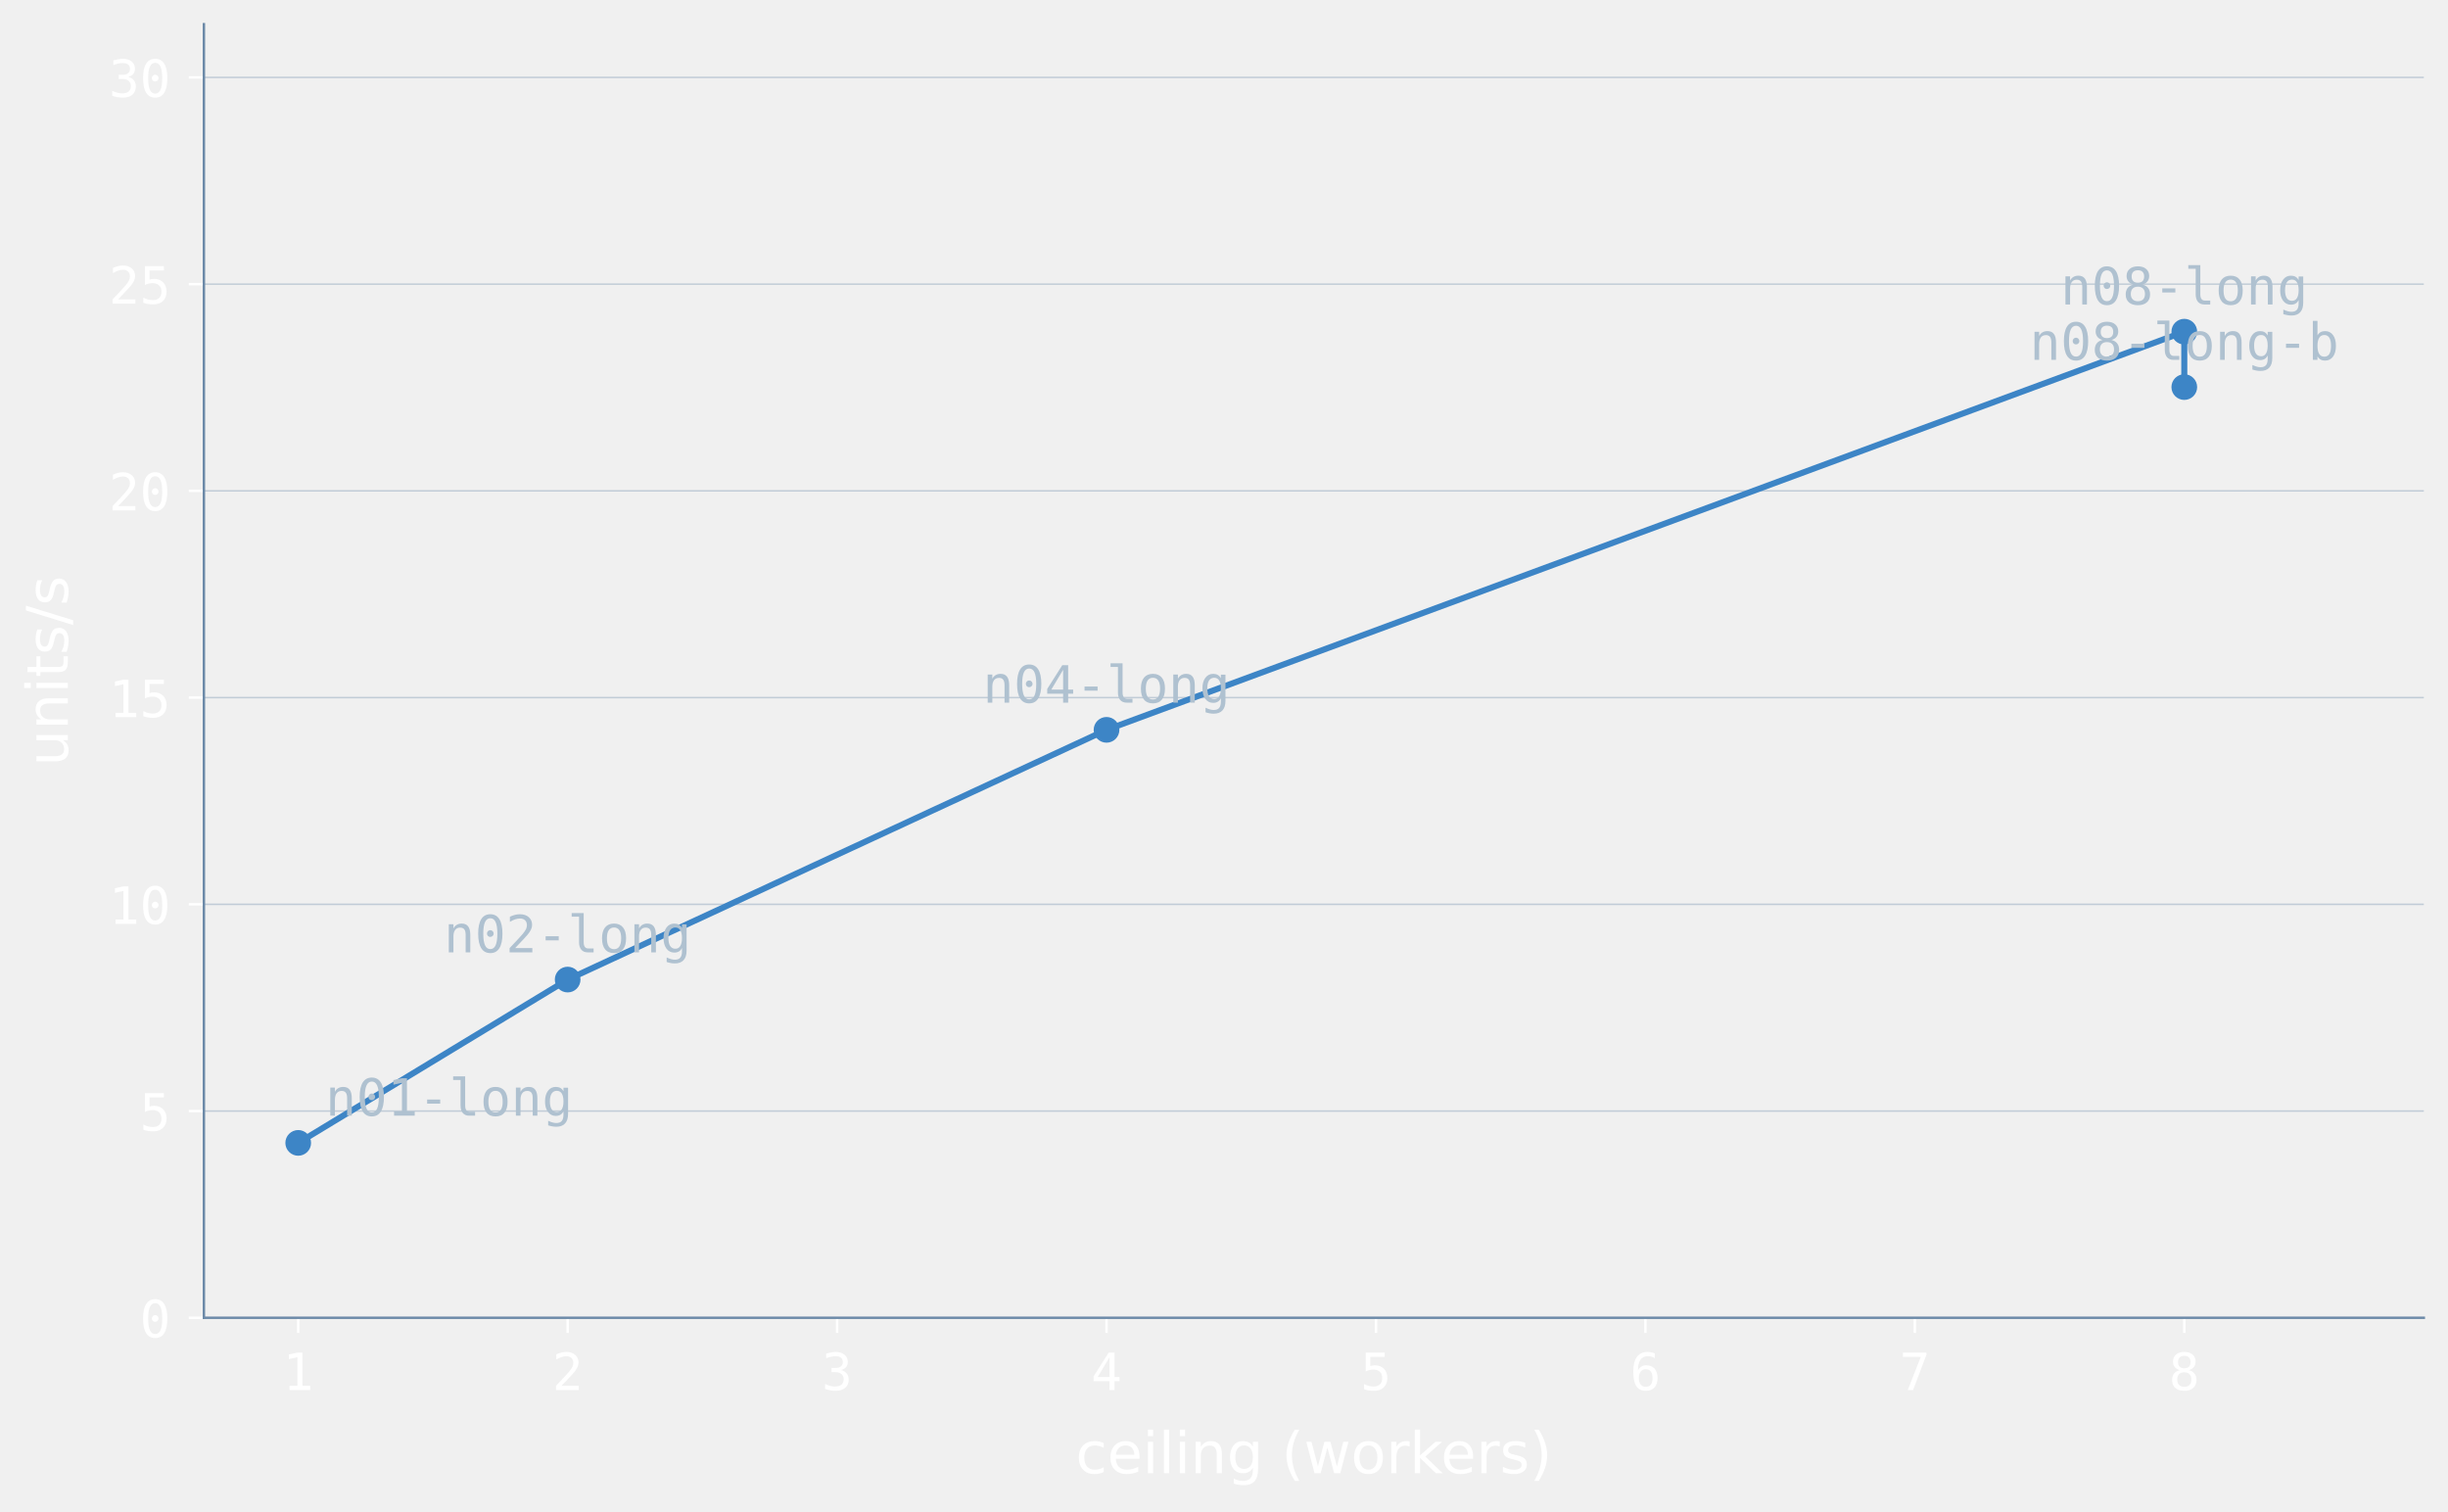
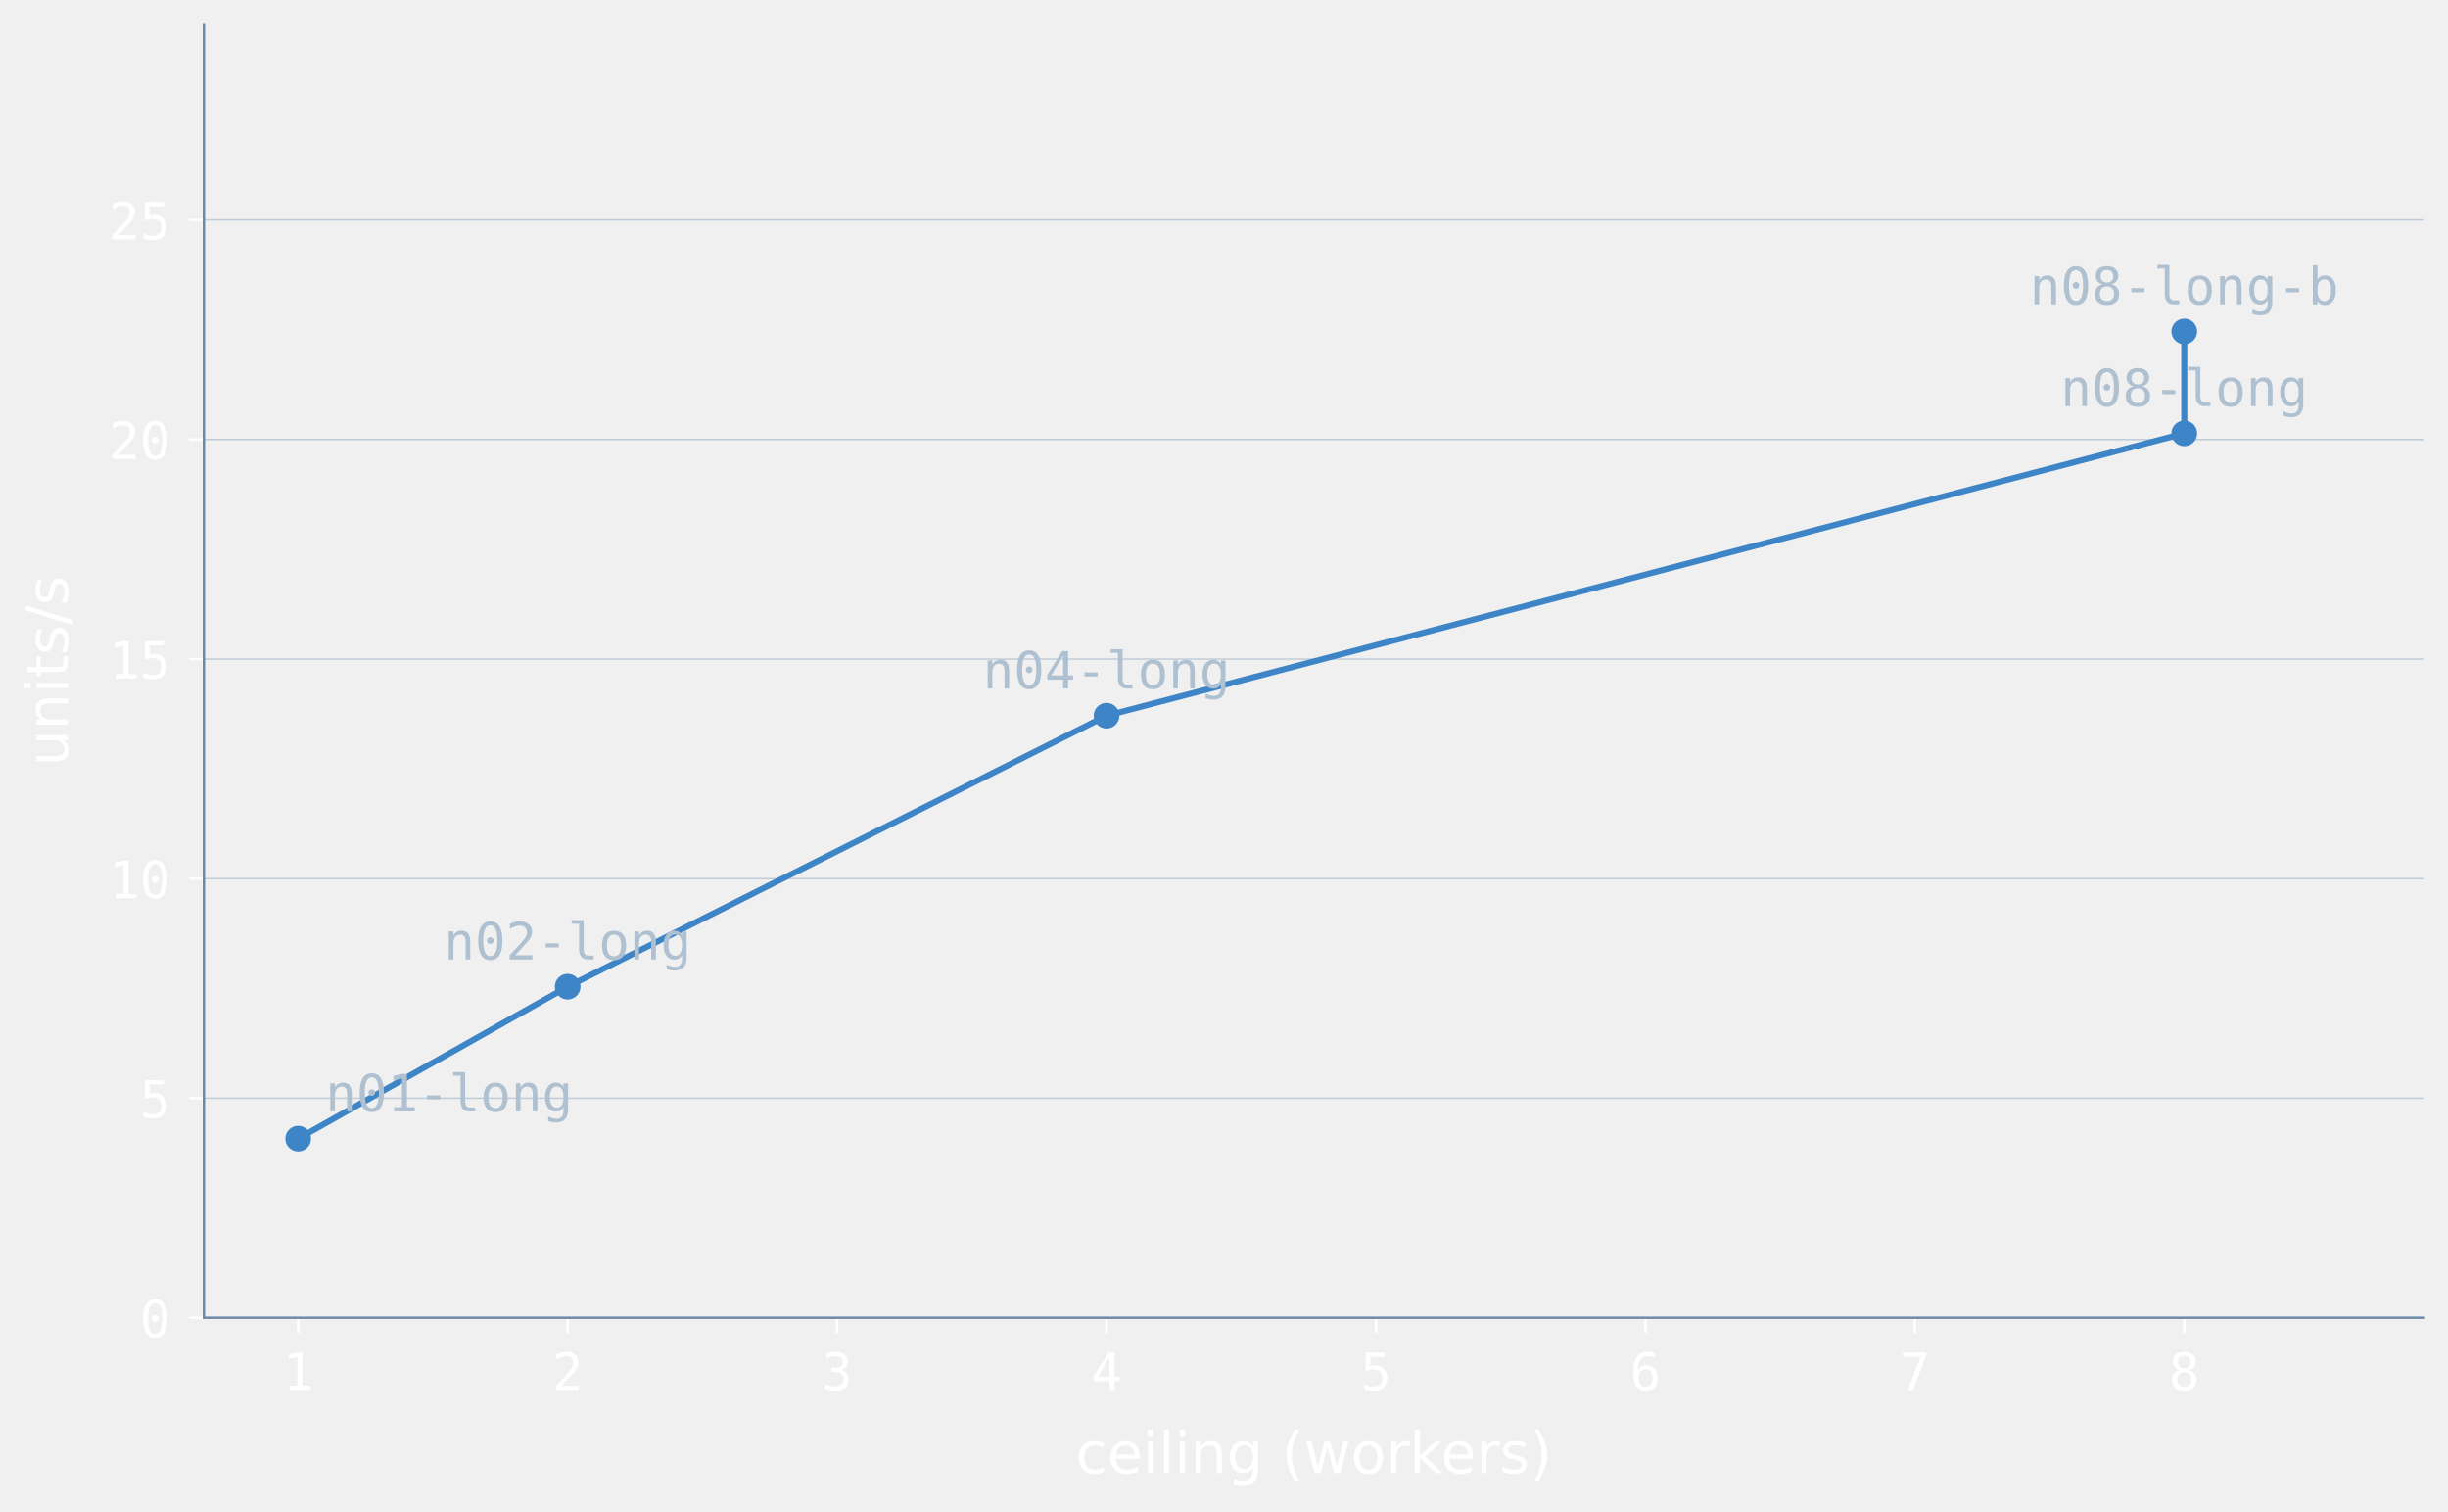
<svg xmlns="http://www.w3.org/2000/svg" xmlns:xlink="http://www.w3.org/1999/xlink" width="1620pt" height="1000pt" viewBox="0 0 1620 1000" version="1.1">
  <defs>
    <style type="text/css">*{stroke-linejoin: round; stroke-linecap: butt}</style>
  </defs>
  <g id="figure_1">
    <g id="patch_1">
      <path d="M 0 1000  L 1620 1000  L 1620 0  L 0 0  L 0 1000  z " style="fill: none" />
    </g>
    <g id="axes_1">
      <g id="patch_2">
        <path d="M 134.941 871.997  L 1604 871.997  L 1604 16  L 134.941 16  L 134.941 871.997  z " style="fill: none" />
      </g>
      <g id="matplotlib.axis_1">
        <g id="xtick_1">
          <g id="line2d_1">
            <defs>
              <path id="mb8e4c66821" d="M 0 0  L 0 10  " style="stroke: #ffffff; stroke-width: 1.6" />
            </defs>
            <g>
              <use xlink:href="#mb8e4c66821" x="197.348" y="871.997" style="fill: #ffffff; stroke: #ffffff; stroke-width: 1.6" />
            </g>
          </g>
          <g id="text_1">
            <text style="font-size: 34px; font-family: 'IBM Plex Mono', 'DejaVu Sans Mono', 'Bitstream Vera Sans Mono', 'Computer Modern Typewriter', 'Andale Mono', 'Nimbus Mono L', 'Courier New', 'Courier', 'Fixed', 'Terminal', monospace; text-anchor: middle; fill: #ffffff" x="197.348" y="919.829" transform="rotate(-0 197.348 919.8291)">1</text>
          </g>
        </g>
        <g id="xtick_2">
          <g id="line2d_2">
            <g>
              <use xlink:href="#mb8e4c66821" x="375.654" y="871.997" style="fill: #ffffff; stroke: #ffffff; stroke-width: 1.6" />
            </g>
          </g>
          <g id="text_2">
            <text style="font-size: 34px; font-family: 'IBM Plex Mono', 'DejaVu Sans Mono', 'Bitstream Vera Sans Mono', 'Computer Modern Typewriter', 'Andale Mono', 'Nimbus Mono L', 'Courier New', 'Courier', 'Fixed', 'Terminal', monospace; text-anchor: middle; fill: #ffffff" x="375.654" y="919.829" transform="rotate(-0 375.6535 919.8291)">2</text>
          </g>
        </g>
        <g id="xtick_3">
          <g id="line2d_3">
            <g>
              <use xlink:href="#mb8e4c66821" x="553.959" y="871.997" style="fill: #ffffff; stroke: #ffffff; stroke-width: 1.6" />
            </g>
          </g>
          <g id="text_3">
            <text style="font-size: 34px; font-family: 'IBM Plex Mono', 'DejaVu Sans Mono', 'Bitstream Vera Sans Mono', 'Computer Modern Typewriter', 'Andale Mono', 'Nimbus Mono L', 'Courier New', 'Courier', 'Fixed', 'Terminal', monospace; text-anchor: middle; fill: #ffffff" x="553.959" y="919.829" transform="rotate(-0 553.959 919.8291)">3</text>
          </g>
        </g>
        <g id="xtick_4">
          <g id="line2d_4">
            <g>
              <use xlink:href="#mb8e4c66821" x="732.264" y="871.997" style="fill: #ffffff; stroke: #ffffff; stroke-width: 1.6" />
            </g>
          </g>
          <g id="text_4">
            <text style="font-size: 34px; font-family: 'IBM Plex Mono', 'DejaVu Sans Mono', 'Bitstream Vera Sans Mono', 'Computer Modern Typewriter', 'Andale Mono', 'Nimbus Mono L', 'Courier New', 'Courier', 'Fixed', 'Terminal', monospace; text-anchor: middle; fill: #ffffff" x="732.264" y="919.829" transform="rotate(-0 732.2645 919.8291)">4</text>
          </g>
        </g>
        <g id="xtick_5">
          <g id="line2d_5">
            <g>
              <use xlink:href="#mb8e4c66821" x="910.57" y="871.997" style="fill: #ffffff; stroke: #ffffff; stroke-width: 1.6" />
            </g>
          </g>
          <g id="text_5">
            <text style="font-size: 34px; font-family: 'IBM Plex Mono', 'DejaVu Sans Mono', 'Bitstream Vera Sans Mono', 'Computer Modern Typewriter', 'Andale Mono', 'Nimbus Mono L', 'Courier New', 'Courier', 'Fixed', 'Terminal', monospace; text-anchor: middle; fill: #ffffff" x="910.57" y="919.829" transform="rotate(-0 910.57 919.8291)">5</text>
          </g>
        </g>
        <g id="xtick_6">
          <g id="line2d_6">
            <g>
              <use xlink:href="#mb8e4c66821" x="1088.875" y="871.997" style="fill: #ffffff; stroke: #ffffff; stroke-width: 1.6" />
            </g>
          </g>
          <g id="text_6">
            <text style="font-size: 34px; font-family: 'IBM Plex Mono', 'DejaVu Sans Mono', 'Bitstream Vera Sans Mono', 'Computer Modern Typewriter', 'Andale Mono', 'Nimbus Mono L', 'Courier New', 'Courier', 'Fixed', 'Terminal', monospace; text-anchor: middle; fill: #ffffff" x="1088.875" y="919.829" transform="rotate(-0 1088.875 919.8291)">6</text>
          </g>
        </g>
        <g id="xtick_7">
          <g id="line2d_7">
            <g>
              <use xlink:href="#mb8e4c66821" x="1267.181" y="871.997" style="fill: #ffffff; stroke: #ffffff; stroke-width: 1.6" />
            </g>
          </g>
          <g id="text_7">
            <text style="font-size: 34px; font-family: 'IBM Plex Mono', 'DejaVu Sans Mono', 'Bitstream Vera Sans Mono', 'Computer Modern Typewriter', 'Andale Mono', 'Nimbus Mono L', 'Courier New', 'Courier', 'Fixed', 'Terminal', monospace; text-anchor: middle; fill: #ffffff" x="1267.181" y="919.829" transform="rotate(-0 1267.181 919.8291)">7</text>
          </g>
        </g>
        <g id="xtick_8">
          <g id="line2d_8">
            <g>
              <use xlink:href="#mb8e4c66821" x="1445.486" y="871.997" style="fill: #ffffff; stroke: #ffffff; stroke-width: 1.6" />
            </g>
          </g>
          <g id="text_8">
            <text style="font-size: 34px; font-family: 'IBM Plex Mono', 'DejaVu Sans Mono', 'Bitstream Vera Sans Mono', 'Computer Modern Typewriter', 'Andale Mono', 'Nimbus Mono L', 'Courier New', 'Courier', 'Fixed', 'Terminal', monospace; text-anchor: middle; fill: #ffffff" x="1445.486" y="919.829" transform="rotate(-0 1445.486 919.8291)">8</text>
          </g>
        </g>
        <g id="text_9">
          <text style="font-size: 38px; font-family: 'Poppins', sans-serif, 'DejaVu Sans'; text-anchor: middle; fill: #ffffff" x="869.471" y="974.871" transform="rotate(-0 869.4705 974.8711)">ceiling  (workers)</text>
        </g>
      </g>
      <g id="matplotlib.axis_2">
        <g id="ytick_1">
          <g id="line2d_9">
-             <path d="M 134.941 871.997  L 1604 871.997  " clip-path="url(#pbddfeb69cb)" style="fill: none; stroke: #6c8aa8; stroke-opacity: 0.35; stroke-linecap: square" />
+             <path d="M 134.941 871.997  L 1604 871.997  " clip-path="url(#p165e059352)" style="fill: none; stroke: #6c8aa8; stroke-opacity: 0.35; stroke-linecap: square" />
          </g>
          <g id="line2d_10">
            <defs>
              <path id="m7a5e694007" d="M 0 0  L -10 0  " style="stroke: #ffffff; stroke-width: 1.6" />
            </defs>
            <g>
              <use xlink:href="#m7a5e694007" x="134.941" y="871.997" style="fill: #ffffff; stroke: #ffffff; stroke-width: 1.6" />
            </g>
          </g>
          <g id="text_10">
            <text style="font-size: 34px; font-family: 'IBM Plex Mono', 'DejaVu Sans Mono', 'Bitstream Vera Sans Mono', 'Computer Modern Typewriter', 'Andale Mono', 'Nimbus Mono L', 'Courier New', 'Courier', 'Fixed', 'Terminal', monospace; text-anchor: end; fill: #ffffff" x="112.941" y="884.913" transform="rotate(-0 112.9411 884.913)">0</text>
          </g>
        </g>
        <g id="ytick_2">
          <g id="line2d_11">
-             <path d="M 134.941 735.2  L 1604 735.2  " clip-path="url(#pbddfeb69cb)" style="fill: none; stroke: #6c8aa8; stroke-opacity: 0.35; stroke-linecap: square" />
+             <path d="M 134.941 726.704  L 1604 726.704  " clip-path="url(#p165e059352)" style="fill: none; stroke: #6c8aa8; stroke-opacity: 0.35; stroke-linecap: square" />
          </g>
          <g id="line2d_12">
            <g>
-               <use xlink:href="#m7a5e694007" x="134.941" y="735.2" style="fill: #ffffff; stroke: #ffffff; stroke-width: 1.6" />
+               <use xlink:href="#m7a5e694007" x="134.941" y="726.704" style="fill: #ffffff; stroke: #ffffff; stroke-width: 1.6" />
            </g>
          </g>
          <g id="text_11">
-             <text style="font-size: 34px; font-family: 'IBM Plex Mono', 'DejaVu Sans Mono', 'Bitstream Vera Sans Mono', 'Computer Modern Typewriter', 'Andale Mono', 'Nimbus Mono L', 'Courier New', 'Courier', 'Fixed', 'Terminal', monospace; text-anchor: end; fill: #ffffff" x="112.941" y="748.116" transform="rotate(-0 112.9411 748.1158)">5</text>
+             <text style="font-size: 34px; font-family: 'IBM Plex Mono', 'DejaVu Sans Mono', 'Bitstream Vera Sans Mono', 'Computer Modern Typewriter', 'Andale Mono', 'Nimbus Mono L', 'Courier New', 'Courier', 'Fixed', 'Terminal', monospace; text-anchor: end; fill: #ffffff" x="112.941" y="739.62" transform="rotate(-0 112.9411 739.6197)">5</text>
          </g>
        </g>
        <g id="ytick_3">
          <g id="line2d_13">
-             <path d="M 134.941 598.402  L 1604 598.402  " clip-path="url(#pbddfeb69cb)" style="fill: none; stroke: #6c8aa8; stroke-opacity: 0.35; stroke-linecap: square" />
+             <path d="M 134.941 581.41  L 1604 581.41  " clip-path="url(#p165e059352)" style="fill: none; stroke: #6c8aa8; stroke-opacity: 0.35; stroke-linecap: square" />
          </g>
          <g id="line2d_14">
            <g>
-               <use xlink:href="#m7a5e694007" x="134.941" y="598.402" style="fill: #ffffff; stroke: #ffffff; stroke-width: 1.6" />
+               <use xlink:href="#m7a5e694007" x="134.941" y="581.41" style="fill: #ffffff; stroke: #ffffff; stroke-width: 1.6" />
            </g>
          </g>
          <g id="text_12">
-             <text style="font-size: 34px; font-family: 'IBM Plex Mono', 'DejaVu Sans Mono', 'Bitstream Vera Sans Mono', 'Computer Modern Typewriter', 'Andale Mono', 'Nimbus Mono L', 'Courier New', 'Courier', 'Fixed', 'Terminal', monospace; text-anchor: end; fill: #ffffff" x="112.941" y="611.318" transform="rotate(-0 112.9411 611.3185)">10</text>
+             <text style="font-size: 34px; font-family: 'IBM Plex Mono', 'DejaVu Sans Mono', 'Bitstream Vera Sans Mono', 'Computer Modern Typewriter', 'Andale Mono', 'Nimbus Mono L', 'Courier New', 'Courier', 'Fixed', 'Terminal', monospace; text-anchor: end; fill: #ffffff" x="112.941" y="594.326" transform="rotate(-0 112.9411 594.3263)">10</text>
          </g>
        </g>
        <g id="ytick_4">
          <g id="line2d_15">
-             <path d="M 134.941 461.605  L 1604 461.605  " clip-path="url(#pbddfeb69cb)" style="fill: none; stroke: #6c8aa8; stroke-opacity: 0.35; stroke-linecap: square" />
+             <path d="M 134.941 436.117  L 1604 436.117  " clip-path="url(#p165e059352)" style="fill: none; stroke: #6c8aa8; stroke-opacity: 0.35; stroke-linecap: square" />
          </g>
          <g id="line2d_16">
            <g>
-               <use xlink:href="#m7a5e694007" x="134.941" y="461.605" style="fill: #ffffff; stroke: #ffffff; stroke-width: 1.6" />
+               <use xlink:href="#m7a5e694007" x="134.941" y="436.117" style="fill: #ffffff; stroke: #ffffff; stroke-width: 1.6" />
            </g>
          </g>
          <g id="text_13">
-             <text style="font-size: 34px; font-family: 'IBM Plex Mono', 'DejaVu Sans Mono', 'Bitstream Vera Sans Mono', 'Computer Modern Typewriter', 'Andale Mono', 'Nimbus Mono L', 'Courier New', 'Courier', 'Fixed', 'Terminal', monospace; text-anchor: end; fill: #ffffff" x="112.941" y="474.521" transform="rotate(-0 112.9411 474.5212)">15</text>
+             <text style="font-size: 34px; font-family: 'IBM Plex Mono', 'DejaVu Sans Mono', 'Bitstream Vera Sans Mono', 'Computer Modern Typewriter', 'Andale Mono', 'Nimbus Mono L', 'Courier New', 'Courier', 'Fixed', 'Terminal', monospace; text-anchor: end; fill: #ffffff" x="112.941" y="449.033" transform="rotate(-0 112.9411 449.0329)">15</text>
          </g>
        </g>
        <g id="ytick_5">
          <g id="line2d_17">
-             <path d="M 134.941 324.808  L 1604 324.808  " clip-path="url(#pbddfeb69cb)" style="fill: none; stroke: #6c8aa8; stroke-opacity: 0.35; stroke-linecap: square" />
+             <path d="M 134.941 290.824  L 1604 290.824  " clip-path="url(#p165e059352)" style="fill: none; stroke: #6c8aa8; stroke-opacity: 0.35; stroke-linecap: square" />
          </g>
          <g id="line2d_18">
            <g>
-               <use xlink:href="#m7a5e694007" x="134.941" y="324.808" style="fill: #ffffff; stroke: #ffffff; stroke-width: 1.6" />
+               <use xlink:href="#m7a5e694007" x="134.941" y="290.824" style="fill: #ffffff; stroke: #ffffff; stroke-width: 1.6" />
            </g>
          </g>
          <g id="text_14">
-             <text style="font-size: 34px; font-family: 'IBM Plex Mono', 'DejaVu Sans Mono', 'Bitstream Vera Sans Mono', 'Computer Modern Typewriter', 'Andale Mono', 'Nimbus Mono L', 'Courier New', 'Courier', 'Fixed', 'Terminal', monospace; text-anchor: end; fill: #ffffff" x="112.941" y="337.724" transform="rotate(-0 112.9411 337.7239)">20</text>
+             <text style="font-size: 34px; font-family: 'IBM Plex Mono', 'DejaVu Sans Mono', 'Bitstream Vera Sans Mono', 'Computer Modern Typewriter', 'Andale Mono', 'Nimbus Mono L', 'Courier New', 'Courier', 'Fixed', 'Terminal', monospace; text-anchor: end; fill: #ffffff" x="112.941" y="303.74" transform="rotate(-0 112.9411 303.7396)">20</text>
          </g>
        </g>
        <g id="ytick_6">
          <g id="line2d_19">
-             <path d="M 134.941 188.011  L 1604 188.011  " clip-path="url(#pbddfeb69cb)" style="fill: none; stroke: #6c8aa8; stroke-opacity: 0.35; stroke-linecap: square" />
+             <path d="M 134.941 145.53  L 1604 145.53  " clip-path="url(#p165e059352)" style="fill: none; stroke: #6c8aa8; stroke-opacity: 0.35; stroke-linecap: square" />
          </g>
          <g id="line2d_20">
            <g>
-               <use xlink:href="#m7a5e694007" x="134.941" y="188.011" style="fill: #ffffff; stroke: #ffffff; stroke-width: 1.6" />
+               <use xlink:href="#m7a5e694007" x="134.941" y="145.53" style="fill: #ffffff; stroke: #ffffff; stroke-width: 1.6" />
            </g>
          </g>
          <g id="text_15">
-             <text style="font-size: 34px; font-family: 'IBM Plex Mono', 'DejaVu Sans Mono', 'Bitstream Vera Sans Mono', 'Computer Modern Typewriter', 'Andale Mono', 'Nimbus Mono L', 'Courier New', 'Courier', 'Fixed', 'Terminal', monospace; text-anchor: end; fill: #ffffff" x="112.941" y="200.927" transform="rotate(-0 112.9411 200.9266)">25</text>
-           </g>
-         </g>
-         <g id="ytick_7">
-           <g id="line2d_21">
-             <path d="M 134.941 51.213  L 1604 51.213  " clip-path="url(#pbddfeb69cb)" style="fill: none; stroke: #6c8aa8; stroke-opacity: 0.35; stroke-linecap: square" />
-           </g>
-           <g id="line2d_22">
-             <g>
-               <use xlink:href="#m7a5e694007" x="134.941" y="51.213" style="fill: #ffffff; stroke: #ffffff; stroke-width: 1.6" />
-             </g>
-           </g>
-           <g id="text_16">
-             <text style="font-size: 34px; font-family: 'IBM Plex Mono', 'DejaVu Sans Mono', 'Bitstream Vera Sans Mono', 'Computer Modern Typewriter', 'Andale Mono', 'Nimbus Mono L', 'Courier New', 'Courier', 'Fixed', 'Terminal', monospace; text-anchor: end; fill: #ffffff" x="112.941" y="64.129" transform="rotate(-0 112.9411 64.12928)">30</text>
-           </g>
-         </g>
-         <g id="text_17">
+             <text style="font-size: 34px; font-family: 'IBM Plex Mono', 'DejaVu Sans Mono', 'Bitstream Vera Sans Mono', 'Computer Modern Typewriter', 'Andale Mono', 'Nimbus Mono L', 'Courier New', 'Courier', 'Fixed', 'Terminal', monospace; text-anchor: end; fill: #ffffff" x="112.941" y="158.446" transform="rotate(-0 112.9411 158.4462)">25</text>
+           </g>
+         </g>
+         <g id="text_16">
          <text style="font-size: 38px; font-family: 'Poppins', sans-serif, 'DejaVu Sans'; text-anchor: middle; fill: #ffffff" x="44.874" y="443.999" transform="rotate(-90 44.87406 443.9985)">units/s</text>
        </g>
      </g>
      <g id="patch_3">
        <path d="M 134.941 871.997  L 134.941 16  " style="fill: none; stroke: #6c8aa8; stroke-width: 1.6; stroke-linejoin: miter; stroke-linecap: square" />
      </g>
      <g id="patch_4">
        <path d="M 134.941 871.997  L 1604 871.997  " style="fill: none; stroke: #6c8aa8; stroke-width: 1.6; stroke-linejoin: miter; stroke-linecap: square" />
      </g>
-       <g id="line2d_23">
-         <path d="M 197.348 756.267  L 375.654 648.197  L 732.264 482.946  L 1445.486 219.474  L 1445.486 256.136  " clip-path="url(#pbddfeb69cb)" style="fill: none; stroke: #3d85c6; stroke-width: 4; stroke-linecap: square" />
+       <g id="line2d_21">
+         <path d="M 197.348 753.438  L 375.654 652.895  L 732.264 473.603  L 1445.486 286.755  L 1445.486 219.339  " clip-path="url(#p165e059352)" style="fill: none; stroke: #3d85c6; stroke-width: 4; stroke-linecap: square" />
        <defs>
          <path id="ma0158c9866" d="M 0 8  C 2.122 8 4.157 7.157 5.657 5.657  C 7.157 4.157 8 2.122 8 0  C 8 -2.122 7.157 -4.157 5.657 -5.657  C 4.157 -7.157 2.122 -8 0 -8  C -2.122 -8 -4.157 -7.157 -5.657 -5.657  C -7.157 -4.157 -8 -2.122 -8 0  C -8 2.122 -7.157 4.157 -5.657 5.657  C -4.157 7.157 -2.122 8 0 8  z " style="stroke: #3d85c6" />
        </defs>
-         <g clip-path="url(#pbddfeb69cb)">
-           <use xlink:href="#ma0158c9866" x="197.348" y="756.267" style="fill: #3d85c6; stroke: #3d85c6" />
-           <use xlink:href="#ma0158c9866" x="375.654" y="648.197" style="fill: #3d85c6; stroke: #3d85c6" />
-           <use xlink:href="#ma0158c9866" x="732.264" y="482.946" style="fill: #3d85c6; stroke: #3d85c6" />
-           <use xlink:href="#ma0158c9866" x="1445.486" y="219.474" style="fill: #3d85c6; stroke: #3d85c6" />
-           <use xlink:href="#ma0158c9866" x="1445.486" y="256.136" style="fill: #3d85c6; stroke: #3d85c6" />
-         </g>
+         <g clip-path="url(#p165e059352)">
+           <use xlink:href="#ma0158c9866" x="197.348" y="753.438" style="fill: #3d85c6; stroke: #3d85c6" />
+           <use xlink:href="#ma0158c9866" x="375.654" y="652.895" style="fill: #3d85c6; stroke: #3d85c6" />
+           <use xlink:href="#ma0158c9866" x="732.264" y="473.603" style="fill: #3d85c6; stroke: #3d85c6" />
+           <use xlink:href="#ma0158c9866" x="1445.486" y="286.755" style="fill: #3d85c6; stroke: #3d85c6" />
+           <use xlink:href="#ma0158c9866" x="1445.486" y="219.339" style="fill: #3d85c6; stroke: #3d85c6" />
+         </g>
+       </g>
+       <g id="text_17">
+         <text style="font-size: 34px; font-family: 'IBM Plex Mono', 'DejaVu Sans Mono', 'Bitstream Vera Sans Mono', 'Computer Modern Typewriter', 'Andale Mono', 'Nimbus Mono L', 'Courier New', 'Courier', 'Fixed', 'Terminal', monospace; text-anchor: start; fill: #afc1d0" x="215.348" y="735.438" transform="rotate(-0 215.348 735.4376)">n01-long</text>
      </g>
      <g id="text_18">
-         <text style="font-size: 34px; font-family: 'IBM Plex Mono', 'DejaVu Sans Mono', 'Bitstream Vera Sans Mono', 'Computer Modern Typewriter', 'Andale Mono', 'Nimbus Mono L', 'Courier New', 'Courier', 'Fixed', 'Terminal', monospace; text-anchor: start; fill: #afc1d0" x="215.348" y="738.267" transform="rotate(-0 215.348 738.2665)">n01-long</text>
+         <text style="font-size: 34px; font-family: 'IBM Plex Mono', 'DejaVu Sans Mono', 'Bitstream Vera Sans Mono', 'Computer Modern Typewriter', 'Andale Mono', 'Nimbus Mono L', 'Courier New', 'Courier', 'Fixed', 'Terminal', monospace; text-anchor: middle; fill: #afc1d0" x="375.654" y="634.895" transform="rotate(-0 375.6535 634.8946)">n02-long</text>
      </g>
      <g id="text_19">
-         <text style="font-size: 34px; font-family: 'IBM Plex Mono', 'DejaVu Sans Mono', 'Bitstream Vera Sans Mono', 'Computer Modern Typewriter', 'Andale Mono', 'Nimbus Mono L', 'Courier New', 'Courier', 'Fixed', 'Terminal', monospace; text-anchor: middle; fill: #afc1d0" x="375.654" y="630.197" transform="rotate(-0 375.6535 630.1967)">n02-long</text>
+         <text style="font-size: 34px; font-family: 'IBM Plex Mono', 'DejaVu Sans Mono', 'Bitstream Vera Sans Mono', 'Computer Modern Typewriter', 'Andale Mono', 'Nimbus Mono L', 'Courier New', 'Courier', 'Fixed', 'Terminal', monospace; text-anchor: middle; fill: #afc1d0" x="732.264" y="455.603" transform="rotate(-0 732.2645 455.6026)">n04-long</text>
      </g>
      <g id="text_20">
-         <text style="font-size: 34px; font-family: 'IBM Plex Mono', 'DejaVu Sans Mono', 'Bitstream Vera Sans Mono', 'Computer Modern Typewriter', 'Andale Mono', 'Nimbus Mono L', 'Courier New', 'Courier', 'Fixed', 'Terminal', monospace; text-anchor: middle; fill: #afc1d0" x="732.264" y="464.946" transform="rotate(-0 732.2645 464.9455)">n04-long</text>
+         <text style="font-size: 34px; font-family: 'IBM Plex Mono', 'DejaVu Sans Mono', 'Bitstream Vera Sans Mono', 'Computer Modern Typewriter', 'Andale Mono', 'Nimbus Mono L', 'Courier New', 'Courier', 'Fixed', 'Terminal', monospace; text-anchor: middle; fill: #afc1d0" x="1445.486" y="268.755" transform="rotate(-0 1445.486 268.7554)">n08-long</text>
      </g>
      <g id="text_21">
-         <text style="font-size: 34px; font-family: 'IBM Plex Mono', 'DejaVu Sans Mono', 'Bitstream Vera Sans Mono', 'Computer Modern Typewriter', 'Andale Mono', 'Nimbus Mono L', 'Courier New', 'Courier', 'Fixed', 'Terminal', monospace; text-anchor: middle; fill: #afc1d0" x="1445.486" y="201.474" transform="rotate(-0 1445.486 201.4739)">n08-long</text>
-       </g>
-       <g id="text_22">
-         <text style="font-size: 34px; font-family: 'IBM Plex Mono', 'DejaVu Sans Mono', 'Bitstream Vera Sans Mono', 'Computer Modern Typewriter', 'Andale Mono', 'Nimbus Mono L', 'Courier New', 'Courier', 'Fixed', 'Terminal', monospace; text-anchor: middle; fill: #afc1d0" x="1445.486" y="238.136" transform="rotate(-0 1445.486 238.1356)">n08-long-b</text>
+         <text style="font-size: 34px; font-family: 'IBM Plex Mono', 'DejaVu Sans Mono', 'Bitstream Vera Sans Mono', 'Computer Modern Typewriter', 'Andale Mono', 'Nimbus Mono L', 'Courier New', 'Courier', 'Fixed', 'Terminal', monospace; text-anchor: middle; fill: #afc1d0" x="1445.486" y="201.339" transform="rotate(-0 1445.486 201.3392)">n08-long-b</text>
      </g>
    </g>
  </g>
  <defs>
-     <clipPath id="pbddfeb69cb">
+     <clipPath id="p165e059352">
      <rect x="134.941" y="16" width="1469.059" height="855.997" />
    </clipPath>
  </defs>
</svg>
